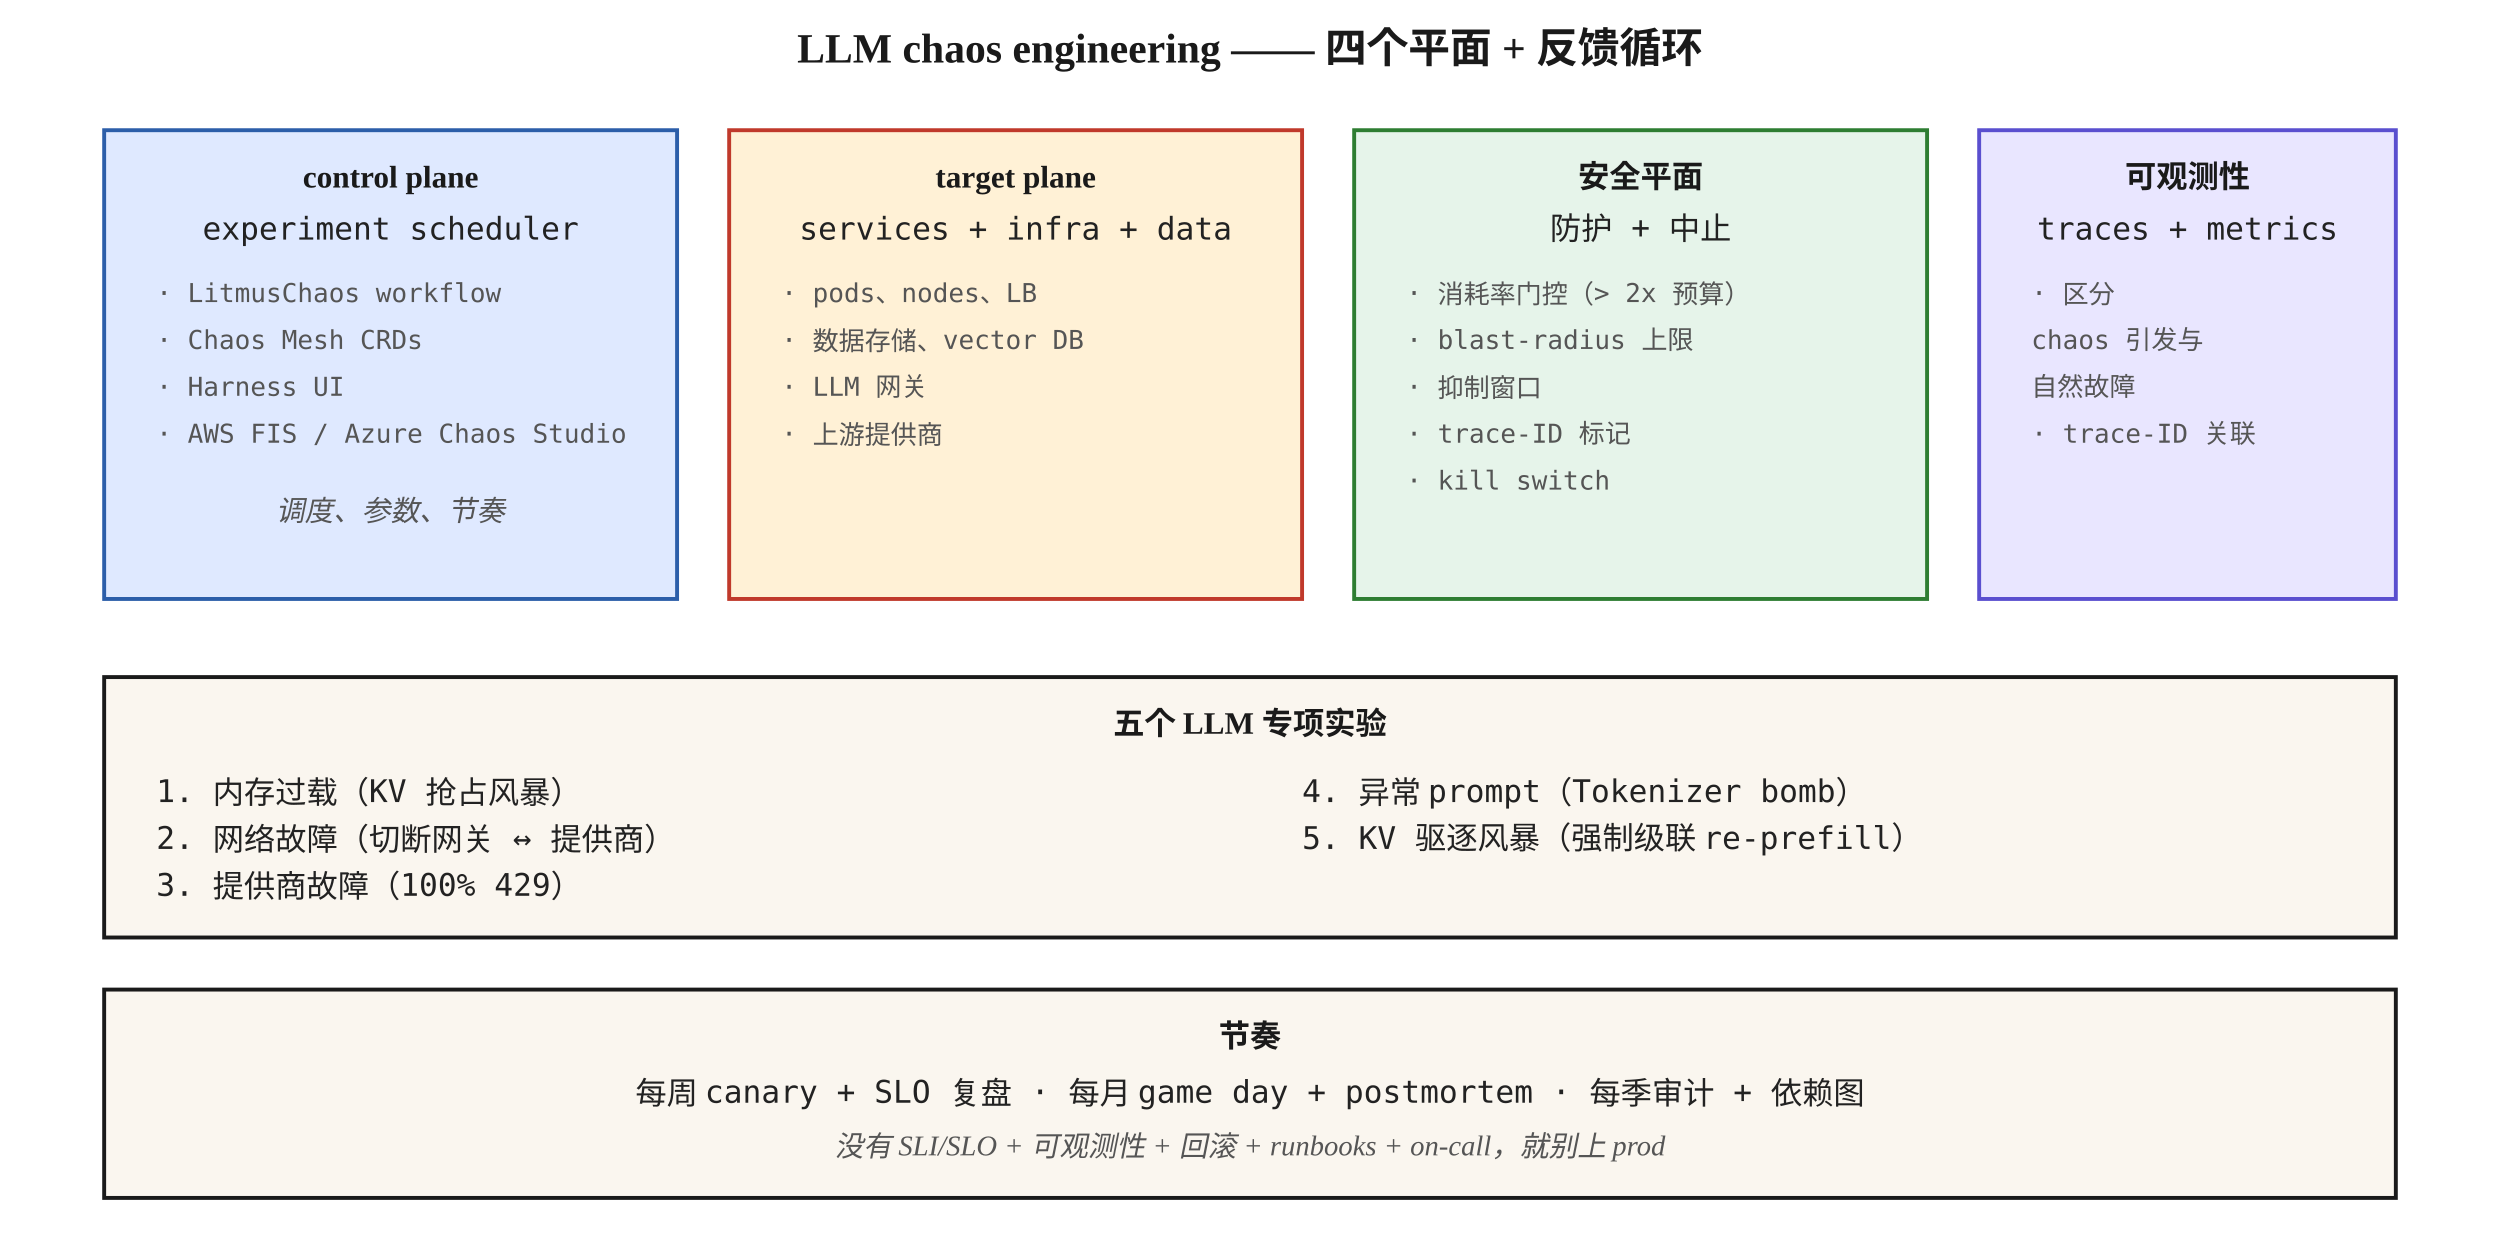
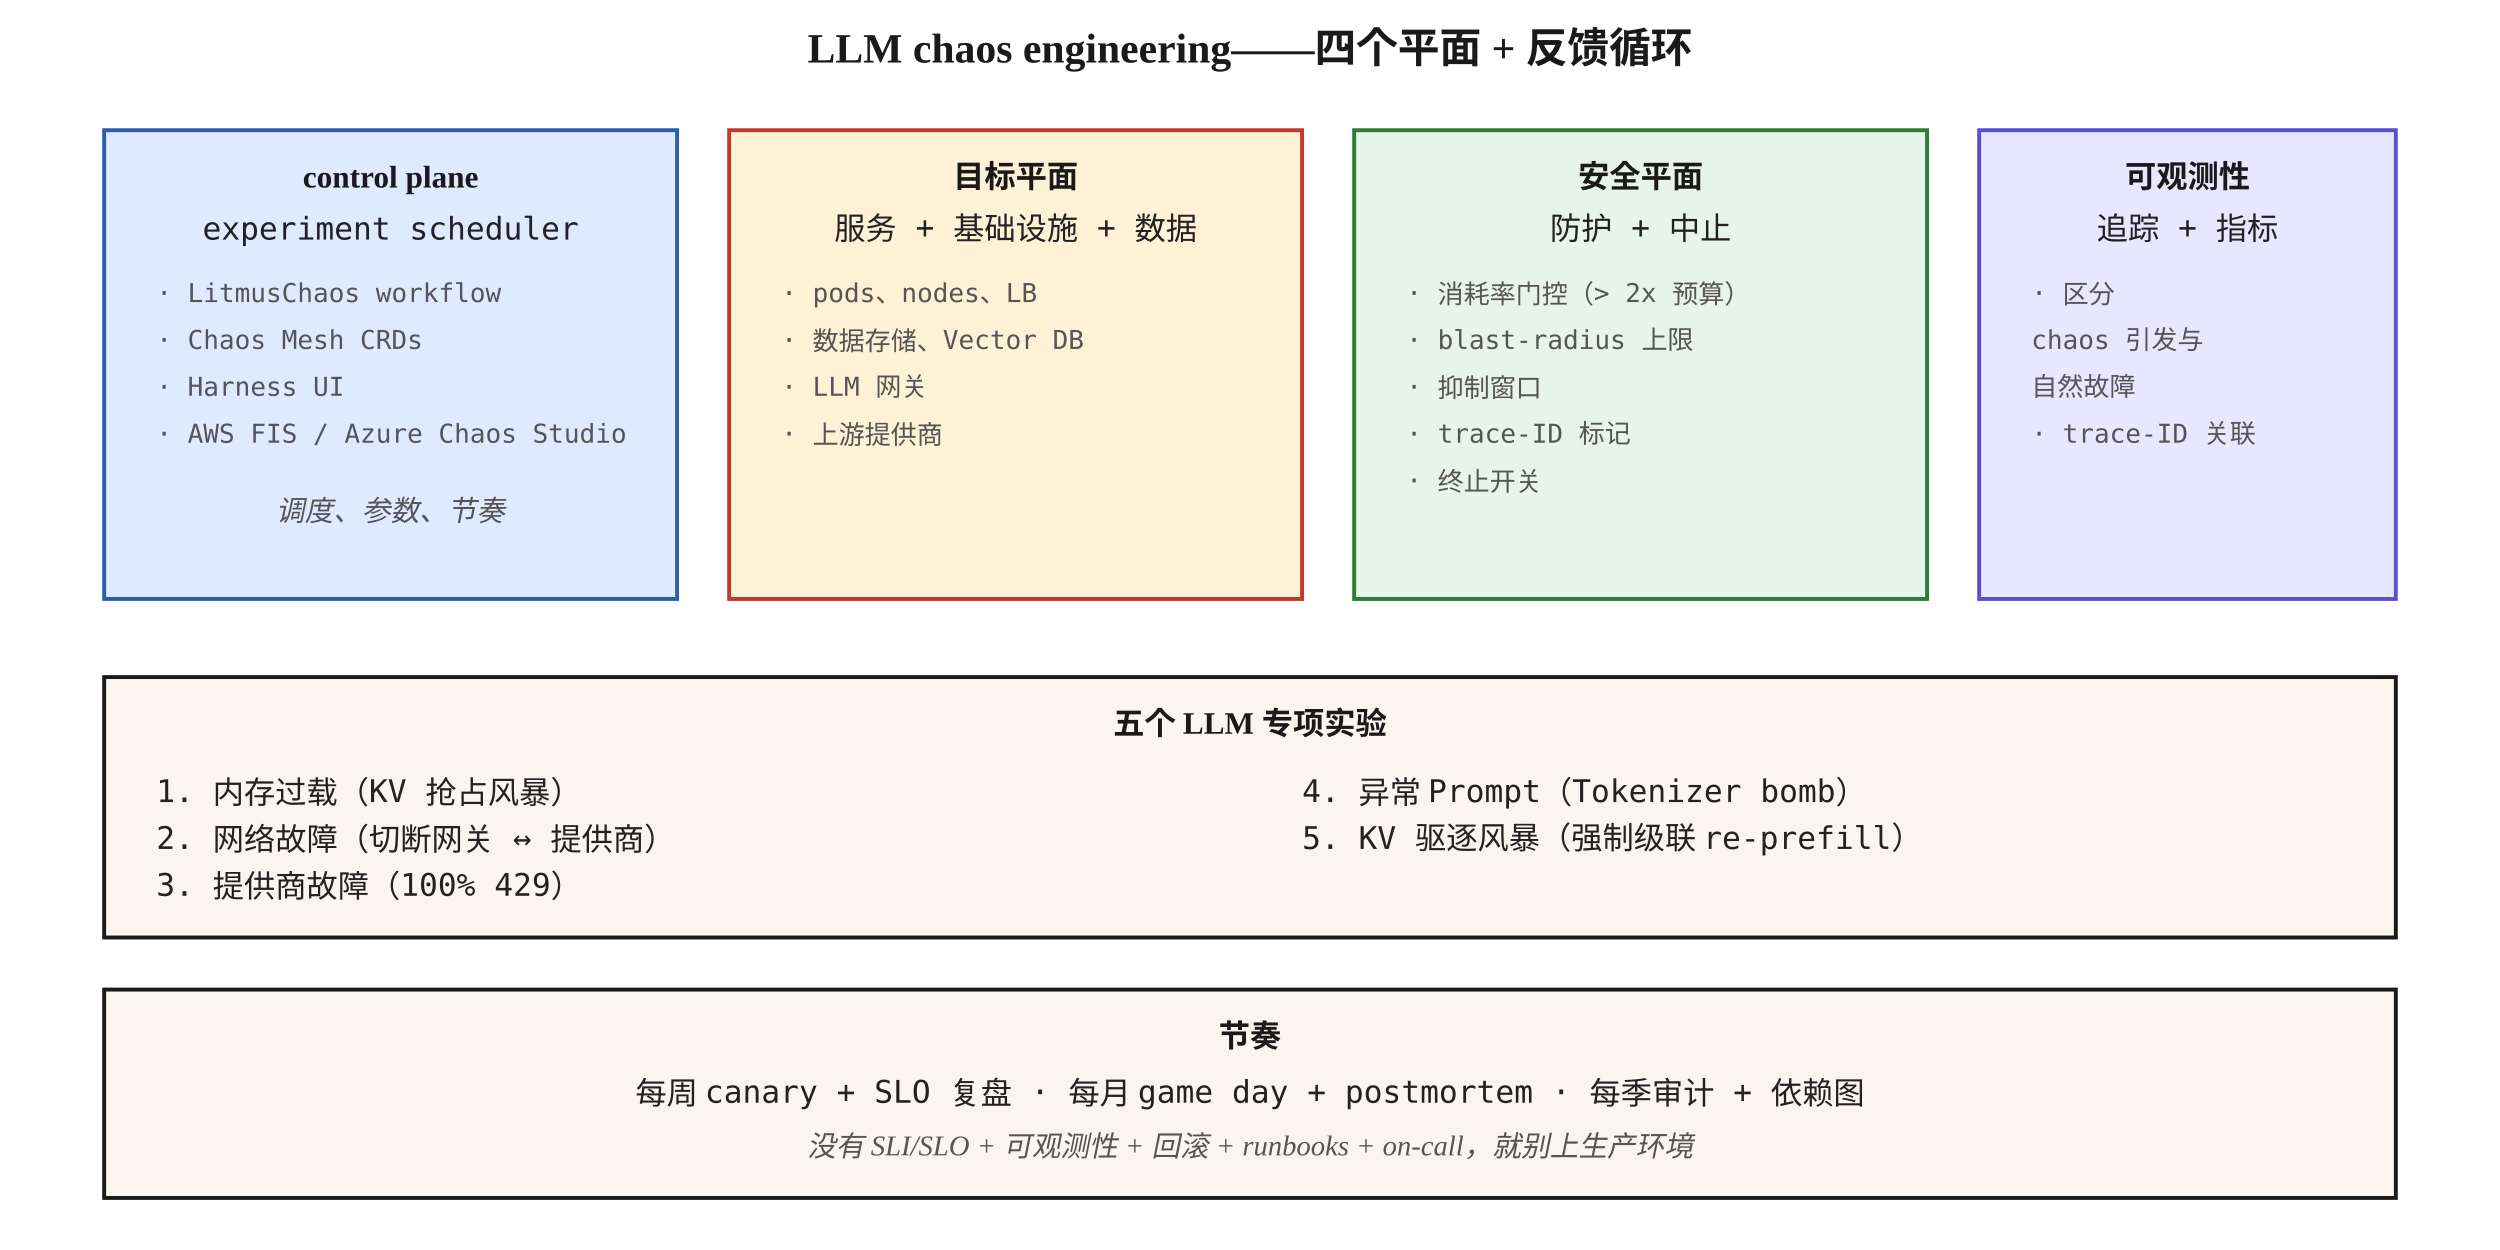
<svg xmlns="http://www.w3.org/2000/svg" viewBox="0 0 960 480" font-family="Georgia, 'Times New Roman', serif">
  <defs>
    <style>
      .box { fill: #faf6ef; stroke: #1a1a1a; stroke-width: 1.5; }
      .control { fill: #dfe9ff; stroke: #2c5ea9; stroke-width: 1.5; }
      .target { fill: #fff1d6; stroke: #c0392b; stroke-width: 1.5; }
      .safety { fill: #e6f4ea; stroke: #2e7d32; stroke-width: 1.5; }
      .obs { fill: #e9e6ff; stroke: #5a4fcf; stroke-width: 1.5; }
      .title { font-size: 16px; font-weight: 700; fill: #1a1a1a; }
      .head { font-size: 12px; font-weight: 700; fill: #1a1a1a; }
      .step { font-size: 12px; font-family: 'Menlo', monospace; fill: #222; }
      .small { font-size: 10px; font-family: 'Menlo', monospace; fill: #555; }
      .caption { font-size: 11px; fill: #555; font-style: italic; }
    </style>
  </defs>
-   <text x="480" y="24" text-anchor="middle" class="title">LLM chaos engineering —— 四个平面 + 反馈循环</text>
+   <text x="480" y="24" text-anchor="middle" class="title">LLM chaos engineering——四个平面 + 反馈循环</text>
  <rect x="40" y="50" width="220" height="180" class="control" />
  <text x="150" y="72" text-anchor="middle" class="head">control plane</text>
  <text x="150" y="92" text-anchor="middle" class="step">experiment scheduler</text>
  <text x="60" y="116" class="small">· LitmusChaos workflow</text>
  <text x="60" y="134" class="small">· Chaos Mesh CRDs</text>
  <text x="60" y="152" class="small">· Harness UI</text>
  <text x="60" y="170" class="small">· AWS FIS / Azure Chaos Studio</text>
  <text x="150" y="200" text-anchor="middle" class="caption">调度、参数、节奏</text>
  <rect x="280" y="50" width="220" height="180" class="target" />
-   <text x="390" y="72" text-anchor="middle" class="head">target plane</text>
-   <text x="390" y="92" text-anchor="middle" class="step">services + infra + data</text>
+   <text x="390" y="72" text-anchor="middle" class="head">目标平面</text>
+   <text x="390" y="92" text-anchor="middle" class="step">服务 + 基础设施 + 数据</text>
  <text x="300" y="116" class="small">· pods、nodes、LB</text>
-   <text x="300" y="134" class="small">· 数据存储、vector DB</text>
+   <text x="300" y="134" class="small">· 数据存储、Vector DB</text>
  <text x="300" y="152" class="small">· LLM 网关</text>
  <text x="300" y="170" class="small">· 上游提供商</text>
  <rect x="520" y="50" width="220" height="180" class="safety" />
  <text x="630" y="72" text-anchor="middle" class="head">安全平面</text>
  <text x="630" y="92" text-anchor="middle" class="step">防护 + 中止</text>
  <text x="540" y="116" class="small">· 消耗率门控（&gt; 2x 预算）</text>
  <text x="540" y="134" class="small">· blast-radius 上限</text>
  <text x="540" y="152" class="small">· 抑制窗口</text>
  <text x="540" y="170" class="small">· trace-ID 标记</text>
-   <text x="540" y="188" class="small">· kill switch</text>
+   <text x="540" y="188" class="small">· 终止开关</text>
  <rect x="760" y="50" width="160" height="180" class="obs" />
  <text x="840" y="72" text-anchor="middle" class="head">可观测性</text>
-   <text x="840" y="92" text-anchor="middle" class="step">traces + metrics</text>
+   <text x="840" y="92" text-anchor="middle" class="step">追踪 + 指标</text>
  <text x="780" y="116" class="small">· 区分</text>
  <text x="780" y="134" class="small">chaos 引发与</text>
  <text x="780" y="152" class="small">自然故障</text>
  <text x="780" y="170" class="small">· trace-ID 关联</text>
  <rect x="40" y="260" width="880" height="100" class="box" />
  <text x="480" y="282" text-anchor="middle" class="head">五个 LLM 专项实验</text>
  <text x="60" y="308" class="step">1. 内存过载（KV 抢占风暴）</text>
  <text x="60" y="326" class="step">2. 网络故障（切断网关 ↔ 提供商）</text>
  <text x="60" y="344" class="step">3. 提供商故障（100% 429）</text>
-   <text x="500" y="308" class="step">4. 异常 prompt（Tokenizer bomb）</text>
+   <text x="500" y="308" class="step">4. 异常 Prompt（Tokenizer bomb）</text>
  <text x="500" y="326" class="step">5. KV 驱逐风暴（强制级联 re-prefill）</text>
  <rect x="40" y="380" width="880" height="80" class="box" />
  <text x="480" y="402" text-anchor="middle" class="head">节奏</text>
  <text x="480" y="424" text-anchor="middle" class="step">每周 canary + SLO 复盘 · 每月 game day + postmortem · 每季审计 + 依赖图</text>
-   <text x="480" y="444" text-anchor="middle" class="caption">没有 SLI/SLO + 可观测性 + 回滚 + runbooks + on-call，就别上 prod</text>
+   <text x="480" y="444" text-anchor="middle" class="caption">没有 SLI/SLO + 可观测性 + 回滚 + runbooks + on-call，就别上生产环境</text>
</svg>
